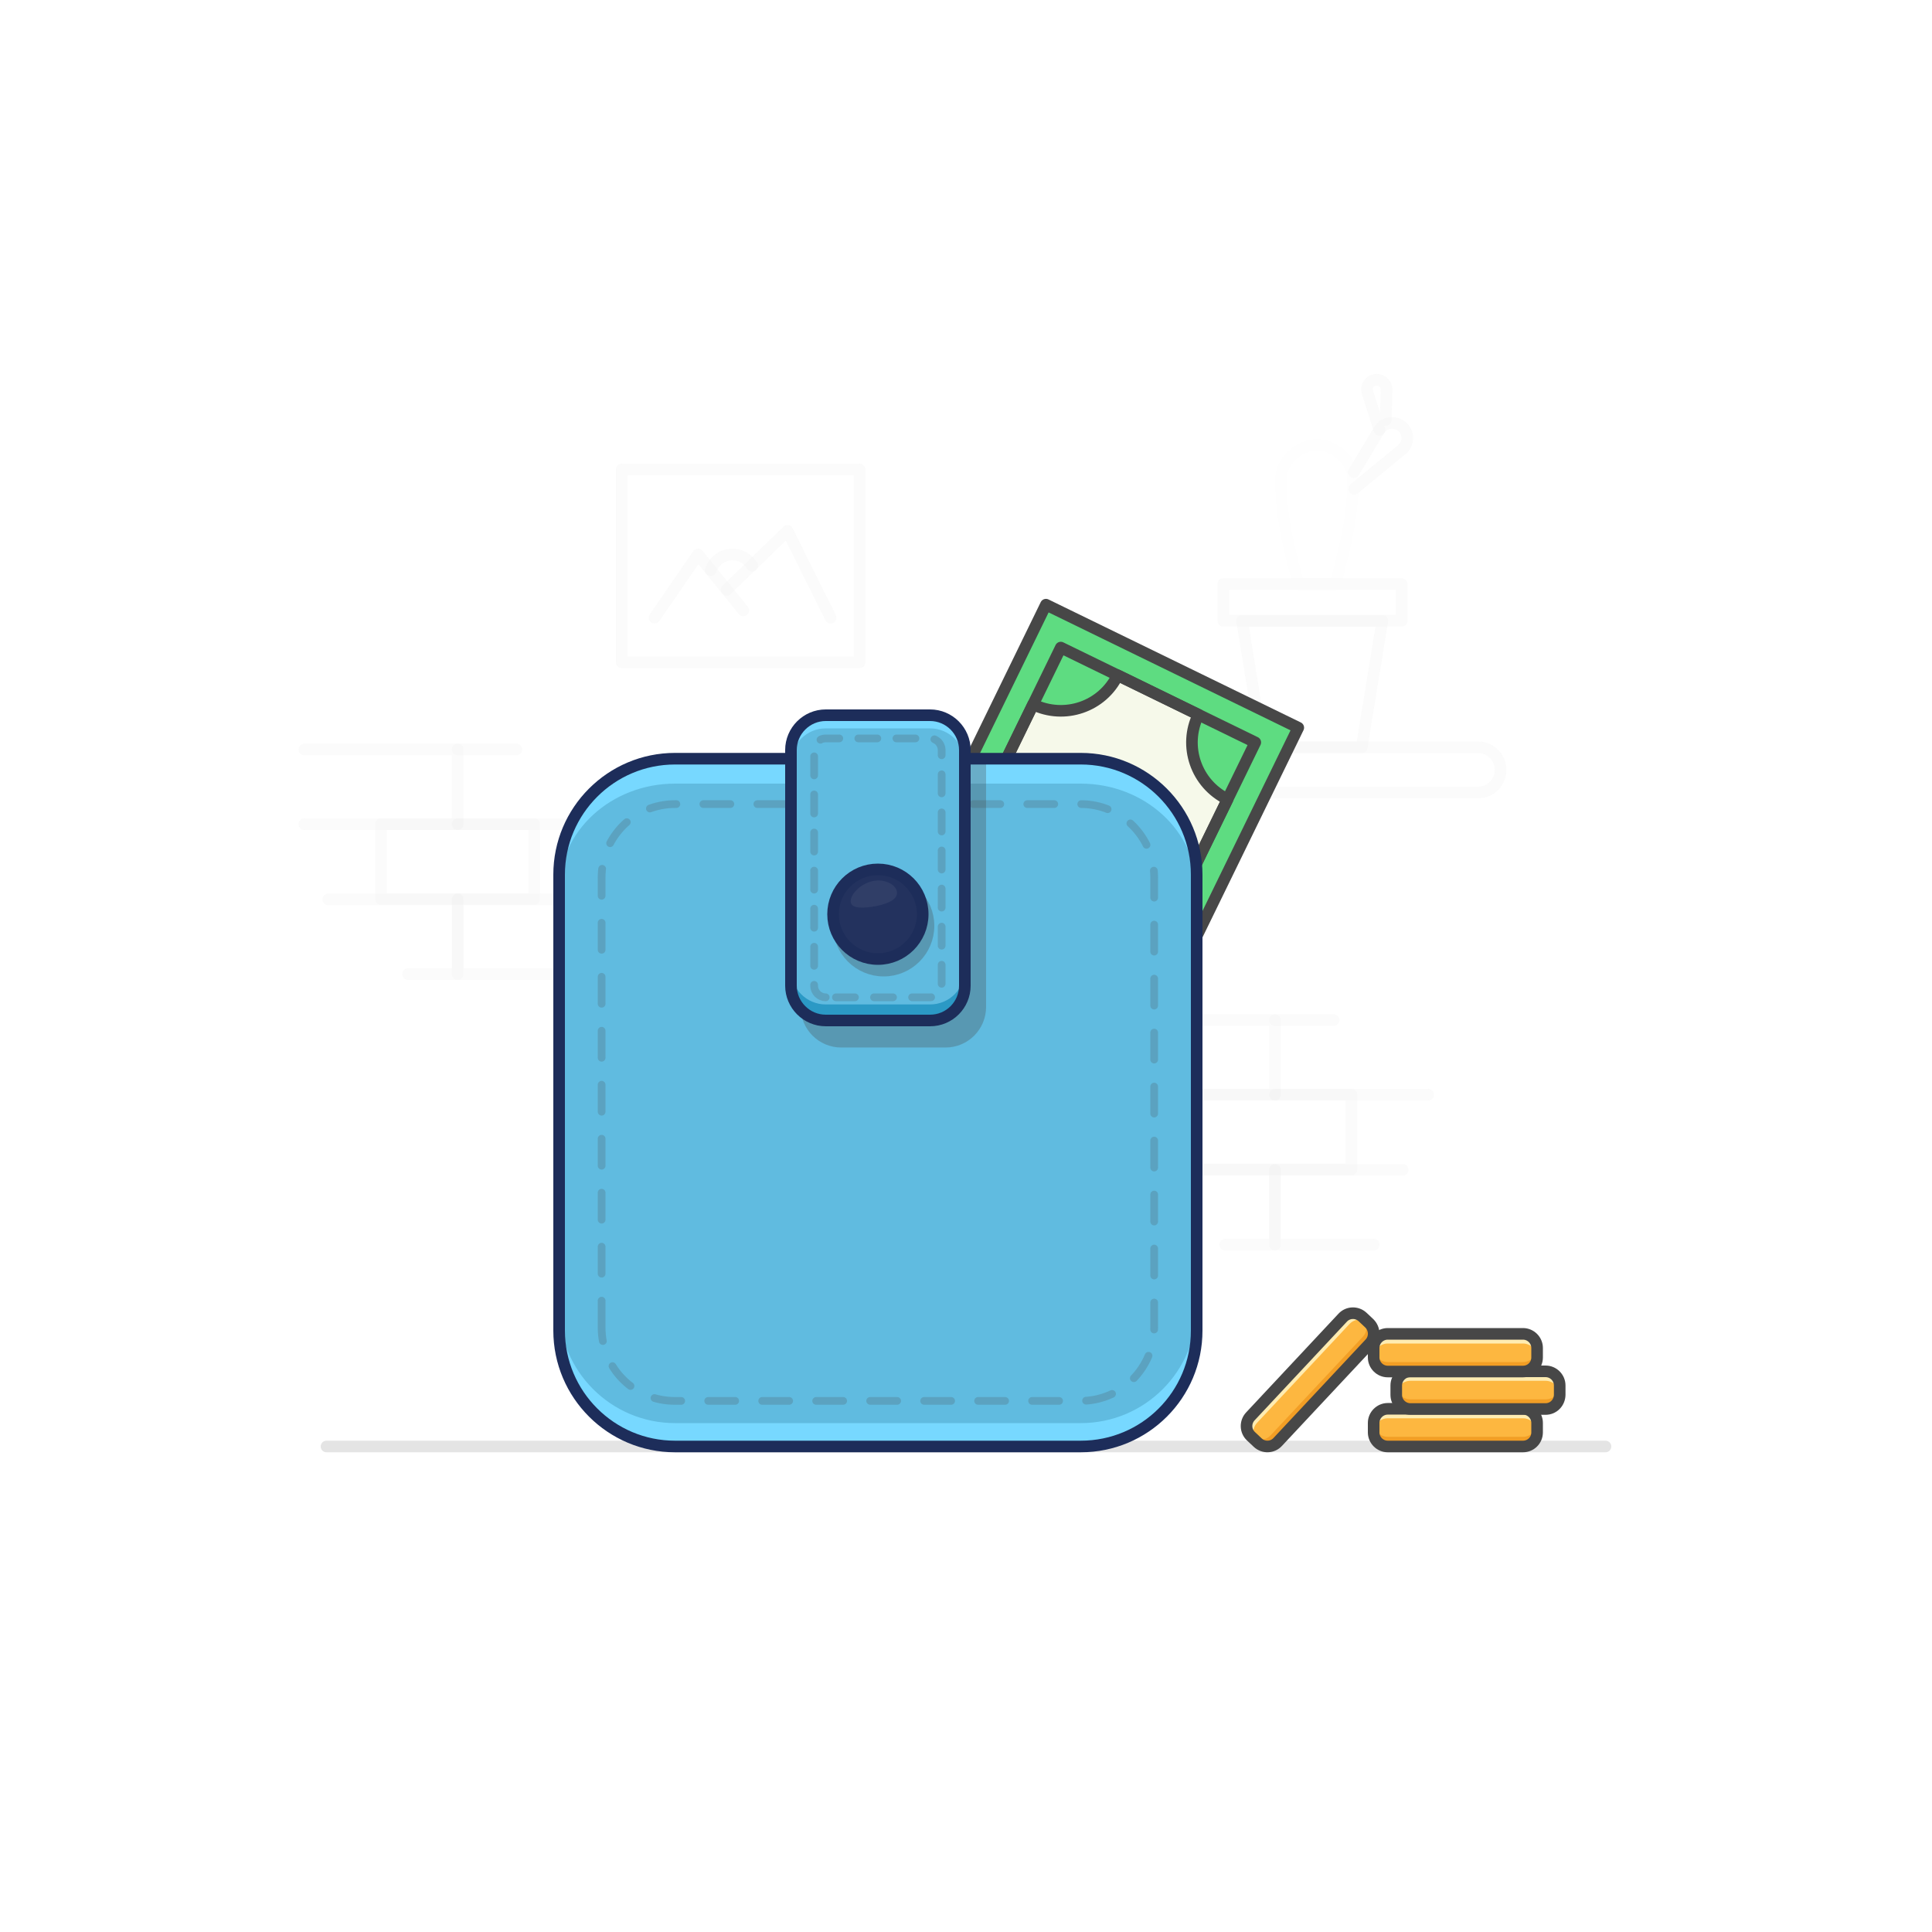
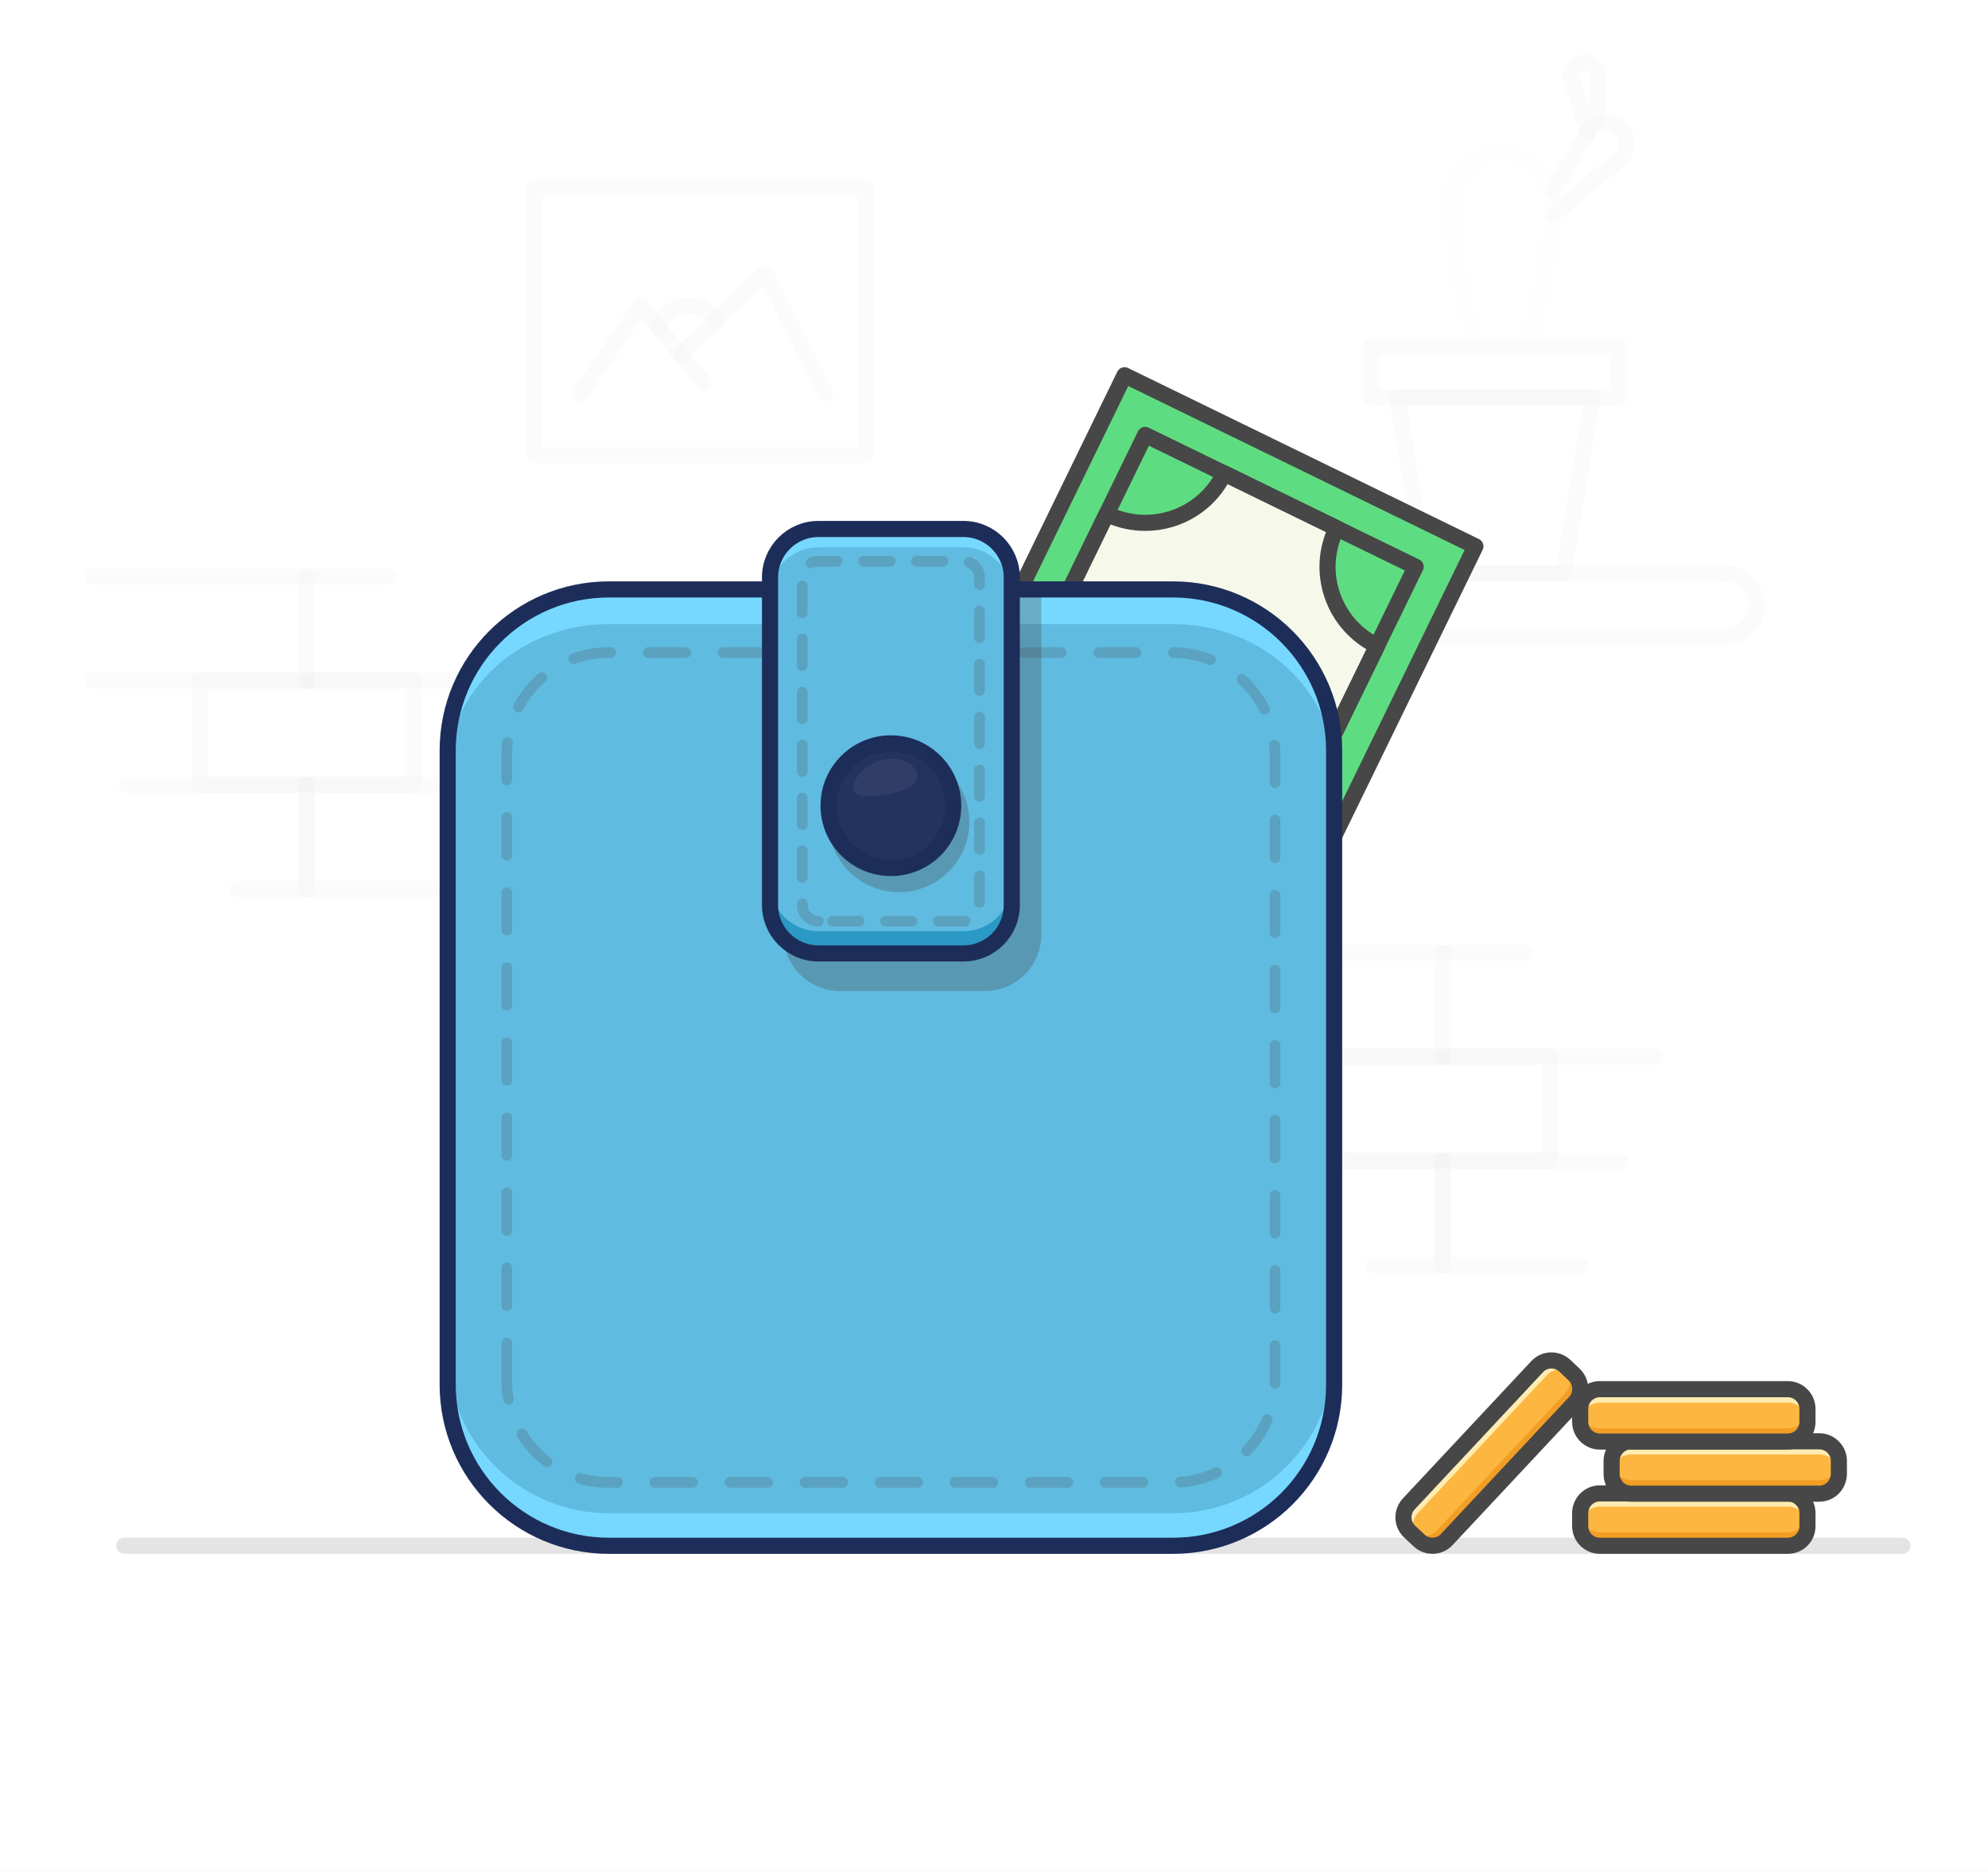
- <svg xmlns="http://www.w3.org/2000/svg" width="277" height="277" viewBox="0 0 277 277" fill="none">
+ <svg xmlns="http://www.w3.org/2000/svg" width="205" height="193" viewBox="0 0 205 193" fill="none">
  <g clip-path="url(#clip0_199_5793)">
-     <path d="M277 0H0V277H277V0Z" fill="white" />
+     <path d="M243 -48H-34V229H243V-48Z" fill="white" />
    <g opacity="0.15">
-       <path opacity="0.15" d="M43.629 107.448H65.623V118.168H43.629" stroke="#474747" stroke-width="1.662" stroke-miterlimit="10" stroke-linecap="round" stroke-linejoin="round" />
-       <path opacity="0.15" d="M87.587 118.168H65.621" stroke="#474747" stroke-width="1.662" stroke-miterlimit="10" stroke-linecap="round" stroke-linejoin="round" />
-       <path opacity="0.15" d="M65.621 107.448H74.042" stroke="#474747" stroke-width="1.662" stroke-miterlimit="10" stroke-linecap="round" stroke-linejoin="round" />
-       <path opacity="0.15" d="M76.591 118.168H54.625V128.888H76.591V118.168Z" stroke="#474747" stroke-width="1.662" stroke-miterlimit="10" stroke-linecap="round" stroke-linejoin="round" />
-       <path opacity="0.15" d="M47.062 128.944H65.621V139.664H58.503" stroke="#474747" stroke-width="1.662" stroke-miterlimit="10" stroke-linecap="round" stroke-linejoin="round" />
-       <path opacity="0.15" d="M87.587 128.944H65.621V139.664H87.587V128.944Z" stroke="#474747" stroke-width="1.662" stroke-miterlimit="10" stroke-linecap="round" stroke-linejoin="round" />
-       <path opacity="0.15" d="M160.801 146.256H182.795V156.948H160.801" stroke="#474747" stroke-width="1.662" stroke-miterlimit="10" stroke-linecap="round" stroke-linejoin="round" />
-       <path opacity="0.15" d="M204.759 156.948H182.793" stroke="#474747" stroke-width="1.662" stroke-miterlimit="10" stroke-linecap="round" stroke-linejoin="round" />
-       <path opacity="0.15" d="M182.793 146.256H191.214" stroke="#474747" stroke-width="1.662" stroke-miterlimit="10" stroke-linecap="round" stroke-linejoin="round" />
-       <path opacity="0.15" d="M193.763 156.948H171.797V167.668H193.763V156.948Z" stroke="#474747" stroke-width="1.662" stroke-miterlimit="10" stroke-linecap="round" stroke-linejoin="round" />
-       <path opacity="0.15" d="M164.234 167.724H182.793V178.444H175.674" stroke="#474747" stroke-width="1.662" stroke-miterlimit="10" stroke-linecap="round" stroke-linejoin="round" />
-       <path opacity="0.15" d="M196.948 178.444H182.793V167.724H201.103" stroke="#474747" stroke-width="1.662" stroke-miterlimit="10" stroke-linecap="round" stroke-linejoin="round" />
-       <path opacity="0.15" d="M123.239 67.311H89.141V94.956H123.239V67.311Z" stroke="#474747" stroke-width="1.662" stroke-miterlimit="10" stroke-linecap="round" stroke-linejoin="round" />
-       <path opacity="0.15" d="M93.848 88.557L100.08 79.499L106.562 87.504" stroke="#474747" stroke-width="1.662" stroke-miterlimit="10" stroke-linecap="round" stroke-linejoin="round" />
-       <path opacity="0.15" d="M104.18 84.568L112.905 76.12L119.082 88.557" stroke="#474747" stroke-width="1.662" stroke-miterlimit="10" stroke-linecap="round" stroke-linejoin="round" />
-       <path opacity="0.15" d="M101.91 81.743C102.353 80.441 103.572 79.499 105.013 79.499C106.204 79.499 107.256 80.136 107.838 81.106" stroke="#474747" stroke-width="1.662" stroke-miterlimit="10" stroke-linecap="round" stroke-linejoin="round" />
-       <path opacity="0.15" d="M211.906 113.625H163.403C161.603 113.625 160.162 112.185 160.162 110.385C160.162 108.584 161.603 107.144 163.403 107.144H211.906C213.706 107.144 215.147 108.584 215.147 110.385C215.147 112.185 213.706 113.625 211.906 113.625Z" stroke="#474747" stroke-width="1.662" stroke-miterlimit="10" stroke-linecap="round" stroke-linejoin="round" />
-       <path opacity="0.15" d="M195.23 107.144H181.02L178.084 89H198.194L195.23 107.144Z" stroke="#474747" stroke-width="1.662" stroke-miterlimit="10" stroke-linecap="round" stroke-linejoin="round" />
-       <path opacity="0.15" d="M200.966 83.737H175.398V89H200.966V83.737Z" stroke="#474747" stroke-width="1.662" stroke-miterlimit="10" stroke-linecap="round" stroke-linejoin="round" />
+       <path opacity="0.15" d="M9.629 59.448H31.623V70.168H9.629" stroke="#474747" stroke-width="1.662" stroke-miterlimit="10" stroke-linecap="round" stroke-linejoin="round" />
+       <path opacity="0.15" d="M53.587 70.168H31.621" stroke="#474747" stroke-width="1.662" stroke-miterlimit="10" stroke-linecap="round" stroke-linejoin="round" />
+       <path opacity="0.15" d="M31.621 59.448H40.042" stroke="#474747" stroke-width="1.662" stroke-miterlimit="10" stroke-linecap="round" stroke-linejoin="round" />
+       <path opacity="0.15" d="M42.591 70.168H20.625V80.888H42.591V70.168Z" stroke="#474747" stroke-width="1.662" stroke-miterlimit="10" stroke-linecap="round" stroke-linejoin="round" />
+       <path opacity="0.15" d="M13.062 80.944H31.622V91.663H24.503" stroke="#474747" stroke-width="1.662" stroke-miterlimit="10" stroke-linecap="round" stroke-linejoin="round" />
+       <path opacity="0.15" d="M53.587 80.944H31.621V91.663H53.587V80.944Z" stroke="#474747" stroke-width="1.662" stroke-miterlimit="10" stroke-linecap="round" stroke-linejoin="round" />
+       <path opacity="0.15" d="M126.801 98.256H148.795V108.948H126.801" stroke="#474747" stroke-width="1.662" stroke-miterlimit="10" stroke-linecap="round" stroke-linejoin="round" />
+       <path opacity="0.15" d="M170.759 108.948H148.793" stroke="#474747" stroke-width="1.662" stroke-miterlimit="10" stroke-linecap="round" stroke-linejoin="round" />
+       <path opacity="0.15" d="M148.793 98.256H157.214" stroke="#474747" stroke-width="1.662" stroke-miterlimit="10" stroke-linecap="round" stroke-linejoin="round" />
+       <path opacity="0.15" d="M159.763 108.948H137.797V119.668H159.763V108.948Z" stroke="#474747" stroke-width="1.662" stroke-miterlimit="10" stroke-linecap="round" stroke-linejoin="round" />
+       <path opacity="0.15" d="M130.234 119.724H148.793V130.444H141.674" stroke="#474747" stroke-width="1.662" stroke-miterlimit="10" stroke-linecap="round" stroke-linejoin="round" />
+       <path opacity="0.15" d="M162.948 130.444H148.793V119.724H167.103" stroke="#474747" stroke-width="1.662" stroke-miterlimit="10" stroke-linecap="round" stroke-linejoin="round" />
+       <path opacity="0.15" d="M89.239 19.311H55.141V46.956H89.239V19.311Z" stroke="#474747" stroke-width="1.662" stroke-miterlimit="10" stroke-linecap="round" stroke-linejoin="round" />
+       <path opacity="0.15" d="M59.848 40.557L66.08 31.499L72.562 39.504" stroke="#474747" stroke-width="1.662" stroke-miterlimit="10" stroke-linecap="round" stroke-linejoin="round" />
+       <path opacity="0.15" d="M70.18 36.568L78.905 28.12L85.082 40.557" stroke="#474747" stroke-width="1.662" stroke-miterlimit="10" stroke-linecap="round" stroke-linejoin="round" />
+       <path opacity="0.15" d="M67.91 33.743C68.353 32.441 69.572 31.499 71.013 31.499C72.204 31.499 73.256 32.136 73.838 33.106" stroke="#474747" stroke-width="1.662" stroke-miterlimit="10" stroke-linecap="round" stroke-linejoin="round" />
+       <path opacity="0.15" d="M177.906 65.626H129.403C127.603 65.626 126.162 64.185 126.162 62.385C126.162 60.584 127.603 59.144 129.403 59.144H177.906C179.706 59.144 181.147 60.584 181.147 62.385C181.147 64.185 179.706 65.626 177.906 65.626Z" stroke="#474747" stroke-width="1.662" stroke-miterlimit="10" stroke-linecap="round" stroke-linejoin="round" />
+       <path opacity="0.15" d="M161.23 59.144H147.02L144.084 41H164.194L161.23 59.144Z" stroke="#474747" stroke-width="1.662" stroke-miterlimit="10" stroke-linecap="round" stroke-linejoin="round" />
+       <path opacity="0.15" d="M166.966 35.737H141.398V41H166.966V35.737Z" stroke="#474747" stroke-width="1.662" stroke-miterlimit="10" stroke-linecap="round" stroke-linejoin="round" />
      <g opacity="0.15">
-         <path opacity="0.15" d="M191.437 83.737C189.692 83.737 187.947 83.737 186.202 83.737C184.761 78.724 183.515 73.46 183.681 68.308C183.875 65.843 186.534 63.766 188.833 63.766C191.132 63.766 193.791 65.843 193.985 68.308C194.096 73.46 192.85 78.724 191.437 83.737Z" stroke="#474747" stroke-width="1.662" stroke-miterlimit="10" stroke-linecap="round" stroke-linejoin="round" />
+         <path opacity="0.15" d="M157.437 35.737C155.692 35.737 153.947 35.737 152.202 35.737C150.761 30.724 149.515 25.46 149.681 20.308C149.875 17.843 152.534 15.765 154.833 15.765C157.132 15.765 159.791 17.843 159.985 20.308C160.096 25.46 158.85 30.724 157.437 35.737Z" stroke="#474747" stroke-width="1.662" stroke-miterlimit="10" stroke-linecap="round" stroke-linejoin="round" />
      </g>
-       <path opacity="0.15" d="M194.096 67.699L197.724 61.688C198.417 60.525 199.996 60.276 201.021 61.162C202.046 62.048 202.018 63.627 200.965 64.486L194.151 70.081" stroke="#474747" stroke-width="1.662" stroke-miterlimit="10" stroke-linecap="round" stroke-linejoin="round" />
-       <path opacity="0.15" d="M197.78 61.633L196.062 56.259C195.785 55.428 196.339 54.569 197.198 54.458C198.057 54.347 198.804 55.012 198.804 55.871L198.666 60.22" stroke="#474747" stroke-width="1.662" stroke-miterlimit="10" stroke-linecap="round" stroke-linejoin="round" />
+       <path opacity="0.15" d="M160.096 19.699L163.724 13.688C164.417 12.525 165.996 12.275 167.021 13.162C168.046 14.048 168.018 15.627 166.965 16.486L160.151 22.081" stroke="#474747" stroke-width="1.662" stroke-miterlimit="10" stroke-linecap="round" stroke-linejoin="round" />
+       <path opacity="0.15" d="M163.78 13.633L162.062 8.259C161.785 7.428 162.339 6.569 163.198 6.458C164.057 6.347 164.804 7.012 164.804 7.871L164.666 12.22" stroke="#474747" stroke-width="1.662" stroke-miterlimit="10" stroke-linecap="round" stroke-linejoin="round" />
    </g>
-     <path d="M149.593 179.302L186.141 104.329L149.962 86.693L113.414 161.665L149.593 179.302Z" fill="#5EDC81" />
-     <path d="M149.593 179.302L186.141 104.329L149.962 86.693L113.414 161.665L149.593 179.302Z" stroke="#474747" stroke-width="1.662" stroke-miterlimit="10" stroke-linecap="round" stroke-linejoin="round" />
-     <path d="M171.824 102.462L160.246 96.811C158.057 101.327 152.628 103.183 148.113 100.994L119.582 159.497L147.476 173.097L176.007 114.595C171.492 112.407 169.608 106.977 171.824 102.462Z" fill="#F6F9EA" />
-     <path d="M171.824 102.462L160.246 96.811C158.057 101.327 152.628 103.183 148.113 100.994L119.582 159.497L147.476 173.097L176.007 114.595C171.492 112.407 169.608 106.977 171.824 102.462Z" stroke="#474747" stroke-width="1.662" stroke-miterlimit="10" stroke-linecap="round" stroke-linejoin="round" />
-     <path d="M179.977 106.441L152.09 92.846L119.584 159.527L147.472 173.121L179.977 106.441Z" stroke="#474747" stroke-width="1.662" stroke-miterlimit="10" stroke-linecap="round" stroke-linejoin="round" />
-     <path d="M152.544 136.644C157.791 136.644 162.045 132.391 162.045 127.143C162.045 121.896 157.791 117.642 152.544 117.642C147.297 117.642 143.043 121.896 143.043 127.143C143.043 132.391 147.297 136.644 152.544 136.644Z" fill="#77BA85" />
-     <path d="M152.544 136.644C157.791 136.644 162.045 132.391 162.045 127.143C162.045 121.896 157.791 117.642 152.544 117.642C147.297 117.642 143.043 121.896 143.043 127.143C143.043 132.391 147.297 136.644 152.544 136.644Z" stroke="#474747" stroke-width="1.662" stroke-miterlimit="10" stroke-linecap="round" stroke-linejoin="round" />
-     <path opacity="0.15" d="M46.812 207.39H230.186" stroke="#474747" stroke-width="1.662" stroke-miterlimit="10" stroke-linecap="round" stroke-linejoin="round" />
-     <path d="M154.954 207.39H96.784C87.615 207.39 80.164 199.939 80.164 190.77V125.398C80.164 116.229 87.615 108.778 96.784 108.778H154.954C164.123 108.778 171.574 116.229 171.574 125.398V190.77C171.574 199.966 164.15 207.39 154.954 207.39Z" fill="#F58870" />
-     <path d="M154.954 207.39H96.784C87.615 207.39 80.164 199.939 80.164 190.77V125.398C80.164 116.229 87.615 108.778 96.784 108.778H154.954C164.123 108.778 171.574 116.229 171.574 125.398V190.77C171.574 199.966 164.15 207.39 154.954 207.39Z" fill="#60BBE0" />
-     <path d="M154.954 204.038H96.784C87.615 204.038 80.164 196.587 80.164 187.418V190.77C80.164 199.939 87.615 207.39 96.784 207.39H154.954C164.123 207.39 171.574 199.939 171.574 190.77V187.418C171.574 196.587 164.15 204.038 154.954 204.038Z" fill="#77D8FF" />
-     <path d="M154.954 108.778H96.784C87.615 108.778 80.164 115.62 80.164 124.041V127.614C80.164 119.193 87.615 112.351 96.784 112.351H154.954C164.123 112.351 171.574 119.193 171.574 127.614V124.041C171.574 115.62 164.15 108.778 154.954 108.778Z" fill="#77D8FF" />
-     <path opacity="0.3" d="M135.563 149.358H120.605C117.863 149.358 115.619 147.115 115.619 144.372V113.764C115.619 111.022 117.863 108.778 120.605 108.778H140.549V144.372C140.549 147.115 138.333 149.358 135.563 149.358Z" fill="#474747" stroke="#474747" stroke-width="1.662" stroke-miterlimit="10" stroke-linecap="round" stroke-linejoin="round" />
-     <path d="M154.954 207.39H96.784C87.615 207.39 80.164 199.939 80.164 190.77V125.398C80.164 116.229 87.615 108.778 96.784 108.778H154.954C164.123 108.778 171.574 116.229 171.574 125.398V190.77C171.574 199.966 164.15 207.39 154.954 207.39Z" stroke="#1D2D5A" stroke-width="1.662" stroke-miterlimit="10" stroke-linecap="round" stroke-linejoin="round" />
+     <path d="M115.593 131.302L152.141 56.33L115.962 38.693L79.414 113.665L115.593 131.302Z" fill="#5EDC81" />
+     <path d="M115.593 131.302L152.141 56.33L115.962 38.693L79.414 113.665L115.593 131.302Z" stroke="#474747" stroke-width="1.662" stroke-miterlimit="10" stroke-linecap="round" stroke-linejoin="round" />
+     <path d="M137.824 54.462L126.246 48.812C124.057 53.327 118.628 55.182 114.113 52.994L85.582 111.497L113.476 125.097L142.007 66.595C137.492 64.407 135.608 58.977 137.824 54.462Z" fill="#F6F9EA" />
+     <path d="M137.824 54.462L126.246 48.812C124.057 53.327 118.628 55.182 114.113 52.994L85.582 111.497L113.476 125.097L142.007 66.595C137.492 64.407 135.608 58.977 137.824 54.462Z" stroke="#474747" stroke-width="1.662" stroke-miterlimit="10" stroke-linecap="round" stroke-linejoin="round" />
+     <path d="M145.977 58.441L118.09 44.846L85.584 111.527L113.472 125.121L145.977 58.441Z" stroke="#474747" stroke-width="1.662" stroke-miterlimit="10" stroke-linecap="round" stroke-linejoin="round" />
+     <path d="M118.544 88.644C123.791 88.644 128.045 84.391 128.045 79.143C128.045 73.896 123.791 69.642 118.544 69.642C113.297 69.642 109.043 73.896 109.043 79.143C109.043 84.391 113.297 88.644 118.544 88.644Z" fill="#77BA85" />
+     <path d="M118.544 88.644C123.791 88.644 128.045 84.391 128.045 79.143C128.045 73.896 123.791 69.642 118.544 69.642C113.297 69.642 109.043 73.896 109.043 79.143C109.043 84.391 113.297 88.644 118.544 88.644Z" stroke="#474747" stroke-width="1.662" stroke-miterlimit="10" stroke-linecap="round" stroke-linejoin="round" />
+     <path opacity="0.15" d="M12.812 159.39H196.186" stroke="#474747" stroke-width="1.662" stroke-miterlimit="10" stroke-linecap="round" stroke-linejoin="round" />
+     <path d="M120.954 159.39H62.784C53.615 159.39 46.164 151.939 46.164 142.77V77.398C46.164 68.229 53.615 60.778 62.784 60.778H120.954C130.123 60.778 137.574 68.229 137.574 77.398V142.77C137.574 151.966 130.15 159.39 120.954 159.39Z" fill="#F58870" />
+     <path d="M120.954 159.39H62.784C53.615 159.39 46.164 151.939 46.164 142.77V77.398C46.164 68.229 53.615 60.778 62.784 60.778H120.954C130.123 60.778 137.574 68.229 137.574 77.398V142.77C137.574 151.966 130.15 159.39 120.954 159.39Z" fill="#60BBE0" />
+     <path d="M120.954 156.038H62.784C53.615 156.038 46.164 148.587 46.164 139.418V142.77C46.164 151.939 53.615 159.39 62.784 159.39H120.954C130.123 159.39 137.574 151.939 137.574 142.77V139.418C137.574 148.587 130.15 156.038 120.954 156.038Z" fill="#77D8FF" />
+     <path d="M120.954 60.778H62.784C53.615 60.778 46.164 67.62 46.164 76.04V79.614C46.164 71.193 53.615 64.351 62.784 64.351H120.954C130.123 64.351 137.574 71.193 137.574 79.614V76.04C137.574 67.62 130.15 60.778 120.954 60.778Z" fill="#77D8FF" />
+     <path opacity="0.3" d="M101.563 101.358H86.605C83.863 101.358 81.619 99.115 81.619 96.372V65.764C81.619 63.022 83.863 60.778 86.605 60.778H106.549V96.372C106.549 99.115 104.333 101.358 101.563 101.358Z" fill="#474747" stroke="#474747" stroke-width="1.662" stroke-miterlimit="10" stroke-linecap="round" stroke-linejoin="round" />
+     <path d="M120.954 159.39H62.784C53.615 159.39 46.164 151.939 46.164 142.77V77.398C46.164 68.229 53.615 60.778 62.784 60.778H120.954C130.123 60.778 137.574 68.229 137.574 77.398V142.77C137.574 151.966 130.15 159.39 120.954 159.39Z" stroke="#1D2D5A" stroke-width="1.662" stroke-miterlimit="10" stroke-linecap="round" stroke-linejoin="round" />
    <g opacity="0.46">
-       <path opacity="0.46" d="M86.258 190.354V125.813C86.258 119.996 90.967 115.287 96.784 115.287H154.954C160.771 115.287 165.48 119.996 165.48 125.813V190.327C165.48 196.144 160.771 200.853 154.954 200.853H96.784C90.967 200.88 86.258 196.171 86.258 190.354Z" stroke="#474747" stroke-width="1.108" stroke-linecap="round" stroke-linejoin="round" stroke-dasharray="3.87 3.87" />
+       <path opacity="0.46" d="M52.258 142.354V77.813C52.258 71.996 56.967 67.287 62.784 67.287H120.954C126.771 67.287 131.48 71.996 131.48 77.813V142.327C131.48 148.144 126.771 152.853 120.954 152.853H62.784C56.967 152.88 52.258 148.171 52.258 142.354Z" stroke="#474747" stroke-width="1.108" stroke-linecap="round" stroke-linejoin="round" stroke-dasharray="3.87 3.87" />
    </g>
-     <path d="M133.348 146.311H118.39C115.648 146.311 113.404 144.068 113.404 141.325V107.531C113.404 104.789 115.648 102.545 118.39 102.545H133.348C136.091 102.545 138.334 104.789 138.334 107.531V141.325C138.334 144.068 136.118 146.311 133.348 146.311Z" fill="#60BBE0" />
-     <path d="M133.348 144.012H118.39C115.648 144.012 113.404 141.769 113.404 139.026V141.325C113.404 144.068 115.648 146.311 118.39 146.311H133.348C136.091 146.311 138.334 144.068 138.334 141.325V139.026C138.334 141.769 136.118 144.012 133.348 144.012Z" fill="#2B99C5" />
-     <path d="M133.348 102.545H118.39C115.648 102.545 113.404 104.789 113.404 107.531V109.415C113.404 106.673 115.648 104.429 118.39 104.429H133.348C136.091 104.429 138.334 106.673 138.334 109.415V107.531C138.334 104.789 136.118 102.545 133.348 102.545Z" fill="#77D8FF" />
-     <path d="M133.348 146.311H118.39C115.648 146.311 113.404 144.068 113.404 141.325V107.531C113.404 104.789 115.648 102.545 118.39 102.545H133.348C136.091 102.545 138.334 104.789 138.334 107.531V141.325C138.334 144.068 136.118 146.311 133.348 146.311Z" stroke="#1D2D5A" stroke-width="1.662" stroke-miterlimit="10" stroke-linecap="round" stroke-linejoin="round" />
-     <path opacity="0.3" d="M126.7 139.165C130.249 139.165 133.126 136.288 133.126 132.738C133.126 129.189 130.249 126.312 126.7 126.312C123.151 126.312 120.273 129.189 120.273 132.738C120.273 136.288 123.151 139.165 126.7 139.165Z" fill="#474747" stroke="#474747" stroke-width="1.662" stroke-miterlimit="10" stroke-linecap="round" stroke-linejoin="round" />
+     <path d="M99.348 98.311H84.39C81.648 98.311 79.404 96.068 79.404 93.325V59.531C79.404 56.789 81.648 54.545 84.39 54.545H99.348C102.091 54.545 104.334 56.789 104.334 59.531V93.325C104.334 96.068 102.118 98.311 99.348 98.311Z" fill="#60BBE0" />
+     <path d="M99.348 96.012H84.39C81.648 96.012 79.404 93.769 79.404 91.026V93.326C79.404 96.068 81.648 98.311 84.39 98.311H99.348C102.091 98.311 104.334 96.068 104.334 93.326V91.026C104.334 93.769 102.118 96.012 99.348 96.012Z" fill="#2B99C5" />
+     <path d="M99.348 54.545H84.39C81.648 54.545 79.404 56.789 79.404 59.531V61.415C79.404 58.673 81.648 56.429 84.39 56.429H99.348C102.091 56.429 104.334 58.673 104.334 61.415V59.531C104.334 56.789 102.118 54.545 99.348 54.545Z" fill="#77D8FF" />
+     <path d="M99.348 98.311H84.39C81.648 98.311 79.404 96.068 79.404 93.325V59.531C79.404 56.789 81.648 54.545 84.39 54.545H99.348C102.091 54.545 104.334 56.789 104.334 59.531V93.325C104.334 96.068 102.118 98.311 99.348 98.311Z" stroke="#1D2D5A" stroke-width="1.662" stroke-miterlimit="10" stroke-linecap="round" stroke-linejoin="round" />
+     <path opacity="0.3" d="M92.7 91.165C96.249 91.165 99.126 88.288 99.126 84.738C99.126 81.189 96.249 78.312 92.7 78.312C89.151 78.312 86.273 81.189 86.273 84.738C86.273 88.288 89.151 91.165 92.7 91.165Z" fill="#474747" stroke="#474747" stroke-width="1.662" stroke-miterlimit="10" stroke-linecap="round" stroke-linejoin="round" />
    <g opacity="0.46">
-       <path opacity="0.46" d="M118.389 142.988C117.474 142.988 116.727 142.24 116.727 141.326V107.532C116.727 106.617 117.474 105.87 118.389 105.87H133.347C134.261 105.87 135.009 106.617 135.009 107.532V141.326C135.009 142.24 134.261 142.988 133.347 142.988H118.389Z" stroke="#474747" stroke-width="1.108" stroke-linecap="round" stroke-linejoin="round" stroke-dasharray="2.73 2.73" />
+       <path opacity="0.46" d="M84.389 94.987C83.475 94.987 82.727 94.24 82.727 93.326V59.532C82.727 58.617 83.475 57.87 84.389 57.87H99.347C100.261 57.87 101.009 58.617 101.009 59.532V93.326C101.009 94.24 100.261 94.987 99.347 94.987H84.389Z" stroke="#474747" stroke-width="1.108" stroke-linecap="round" stroke-linejoin="round" stroke-dasharray="2.73 2.73" />
    </g>
-     <path d="M125.868 137.503C129.417 137.503 132.294 134.626 132.294 131.076C132.294 127.527 129.417 124.65 125.868 124.65C122.319 124.65 119.441 127.527 119.441 131.076C119.441 134.626 122.319 137.503 125.868 137.503Z" fill="#23325E" />
-     <path d="M125.868 137.503C129.417 137.503 132.294 134.626 132.294 131.076C132.294 127.527 129.417 124.65 125.868 124.65C122.319 124.65 119.441 127.527 119.441 131.076C119.441 134.626 122.319 137.503 125.868 137.503Z" stroke="#1D2D5A" stroke-width="1.662" stroke-miterlimit="10" stroke-linecap="round" stroke-linejoin="round" />
+     <path d="M91.868 89.503C95.417 89.503 98.294 86.626 98.294 83.076C98.294 79.527 95.417 76.65 91.868 76.65C88.319 76.65 85.441 79.527 85.441 83.076C85.441 86.626 88.319 89.503 91.868 89.503Z" fill="#23325E" />
+     <path d="M91.868 89.503C95.417 89.503 98.294 86.626 98.294 83.076C98.294 79.527 95.417 76.65 91.868 76.65C88.319 76.65 85.441 79.527 85.441 83.076C85.441 86.626 88.319 89.503 91.868 89.503Z" stroke="#1D2D5A" stroke-width="1.662" stroke-miterlimit="10" stroke-linecap="round" stroke-linejoin="round" />
    <g opacity="0.6">
-       <path opacity="0.1" d="M128.583 127.78C128.805 128.833 127.558 129.498 125.73 129.886C123.874 130.246 122.212 130.301 121.99 129.415C121.769 128.556 123.015 126.921 124.843 126.395C126.699 125.869 128.361 126.755 128.583 127.78Z" fill="white" />
+       <path opacity="0.1" d="M94.583 79.78C94.805 80.833 93.558 81.498 91.73 81.886C89.874 82.246 88.212 82.301 87.99 81.415C87.769 80.556 89.015 78.921 90.843 78.395C92.699 77.869 94.361 78.755 94.583 79.78Z" fill="white" />
    </g>
-     <path d="M218.359 207.39H198.969C197.861 207.39 196.947 206.476 196.947 205.368V204.01C196.947 202.902 197.861 201.988 198.969 201.988H218.359C219.467 201.988 220.381 202.902 220.381 204.01V205.368C220.381 206.504 219.467 207.39 218.359 207.39Z" fill="#FDB740" />
-     <path opacity="0.88" d="M218.359 202.57H198.969C197.861 202.57 196.947 203.484 196.947 204.592V205.368C196.947 204.26 197.861 203.346 198.969 203.346H218.359C219.467 203.346 220.381 204.26 220.381 205.368V204.592C220.381 203.484 219.467 202.57 218.359 202.57Z" fill="#FFF3C0" />
-     <path d="M218.359 206.78H198.969C197.861 206.78 196.947 205.866 196.947 204.758V203.983C196.947 205.091 197.861 206.005 198.969 206.005H218.359C219.467 206.005 220.381 205.091 220.381 203.983V204.758C220.381 205.894 219.467 206.78 218.359 206.78Z" fill="#F29E25" />
-     <path d="M218.359 207.39H198.969C197.861 207.39 196.947 206.476 196.947 205.368V204.011C196.947 202.902 197.861 201.988 198.969 201.988H218.359C219.467 201.988 220.381 202.902 220.381 204.011V205.368C220.381 206.504 219.467 207.39 218.359 207.39Z" stroke="#474747" stroke-width="1.662" stroke-miterlimit="10" stroke-linecap="round" stroke-linejoin="round" />
-     <path d="M221.6 202.016H202.21C201.102 202.016 200.188 201.102 200.188 199.994V198.637C200.188 197.529 201.102 196.615 202.21 196.615H221.6C222.708 196.615 223.622 197.529 223.622 198.637V199.994C223.594 201.13 222.708 202.016 221.6 202.016Z" fill="#FDB740" />
-     <path opacity="0.88" d="M221.6 197.196H202.21C201.102 197.196 200.188 198.11 200.188 199.218V199.994C200.188 198.886 201.102 197.972 202.21 197.972H221.6C222.708 197.972 223.622 198.886 223.622 199.994V199.218C223.594 198.11 222.708 197.196 221.6 197.196Z" fill="#FFF3C0" />
-     <path d="M221.6 201.407H202.21C201.102 201.407 200.188 200.492 200.188 199.384V198.609C200.188 199.717 201.102 200.631 202.21 200.631H221.6C222.708 200.631 223.622 199.717 223.622 198.609V199.384C223.594 200.52 222.708 201.407 221.6 201.407Z" fill="#F29E25" />
-     <path d="M221.6 202.016H202.21C201.102 202.016 200.188 201.102 200.188 199.994V198.637C200.188 197.529 201.102 196.615 202.21 196.615H221.6C222.708 196.615 223.622 197.529 223.622 198.637V199.994C223.594 201.13 222.708 202.016 221.6 202.016Z" stroke="#474747" stroke-width="1.662" stroke-miterlimit="10" stroke-linecap="round" stroke-linejoin="round" />
-     <path d="M218.359 196.642H198.969C197.861 196.642 196.947 195.728 196.947 194.62V193.263C196.947 192.155 197.861 191.241 198.969 191.241H218.359C219.467 191.241 220.381 192.155 220.381 193.263V194.62C220.381 195.756 219.467 196.642 218.359 196.642Z" fill="#FDB740" />
-     <path opacity="0.88" d="M218.359 191.851H198.969C197.861 191.851 196.947 192.765 196.947 193.873V194.648C196.947 193.54 197.861 192.626 198.969 192.626H218.359C219.467 192.626 220.381 193.54 220.381 194.648V193.873C220.381 192.737 219.467 191.851 218.359 191.851Z" fill="#FFF3C0" />
-     <path d="M218.359 196.061H198.969C197.861 196.061 196.947 195.147 196.947 194.039V193.263C196.947 194.371 197.861 195.285 198.969 195.285H218.359C219.467 195.285 220.381 194.371 220.381 193.263V194.039C220.381 195.147 219.467 196.061 218.359 196.061Z" fill="#F29E25" />
-     <path d="M218.359 196.642H198.969C197.861 196.642 196.947 195.728 196.947 194.62V193.263C196.947 192.155 197.861 191.241 198.969 191.241H218.359C219.467 191.241 220.381 192.155 220.381 193.263V194.62C220.381 195.756 219.467 196.642 218.359 196.642Z" stroke="#474747" stroke-width="1.662" stroke-miterlimit="10" stroke-linecap="round" stroke-linejoin="round" />
-     <path d="M196.421 192.598L183.18 206.753C182.432 207.556 181.158 207.611 180.327 206.836L179.357 205.922C178.554 205.174 178.499 203.9 179.274 203.069L192.515 188.914C193.263 188.111 194.537 188.055 195.368 188.831L196.338 189.745C197.113 190.521 197.169 191.767 196.421 192.598Z" fill="#FDB740" />
-     <path opacity="0.88" d="M192.903 189.302L179.662 203.456C178.914 204.26 178.942 205.534 179.745 206.31L180.327 206.836C179.523 206.088 179.468 204.814 180.244 203.983L193.484 189.828C194.232 189.025 195.506 188.969 196.337 189.745L195.756 189.219C194.925 188.443 193.65 188.498 192.903 189.302Z" fill="#FFF3C0" />
-     <path d="M195.976 192.183L182.736 206.337C181.988 207.141 180.713 207.196 179.882 206.42L179.301 205.894C180.104 206.642 181.378 206.614 182.154 205.811L195.394 191.656C196.142 190.853 196.115 189.579 195.311 188.803L195.893 189.329C196.669 190.105 196.724 191.379 195.976 192.183Z" fill="#F29E25" />
-     <path d="M196.421 192.598L183.18 206.753C182.432 207.556 181.158 207.611 180.327 206.836L179.357 205.922C178.554 205.174 178.499 203.9 179.274 203.069L192.515 188.914C193.263 188.111 194.537 188.055 195.368 188.831L196.338 189.745C197.113 190.521 197.169 191.767 196.421 192.598Z" stroke="#474747" stroke-width="1.662" stroke-miterlimit="10" stroke-linecap="round" stroke-linejoin="round" />
+     <path d="M184.359 159.39H164.969C163.861 159.39 162.947 158.476 162.947 157.368V156.01C162.947 154.902 163.861 153.988 164.969 153.988H184.359C185.467 153.988 186.381 154.902 186.381 156.01V157.368C186.381 158.504 185.467 159.39 184.359 159.39Z" fill="#FDB740" />
+     <path opacity="0.88" d="M184.359 154.57H164.969C163.861 154.57 162.947 155.484 162.947 156.592V157.368C162.947 156.26 163.861 155.346 164.969 155.346H184.359C185.467 155.346 186.381 156.26 186.381 157.368V156.592C186.381 155.484 185.467 154.57 184.359 154.57Z" fill="#FFF3C0" />
+     <path d="M184.359 158.78H164.969C163.861 158.78 162.947 157.866 162.947 156.758V155.983C162.947 157.091 163.861 158.005 164.969 158.005H184.359C185.467 158.005 186.381 157.091 186.381 155.983V156.758C186.381 157.894 185.467 158.78 184.359 158.78Z" fill="#F29E25" />
+     <path d="M184.359 159.39H164.969C163.861 159.39 162.947 158.476 162.947 157.368V156.011C162.947 154.902 163.861 153.988 164.969 153.988H184.359C185.467 153.988 186.381 154.902 186.381 156.011V157.368C186.381 158.504 185.467 159.39 184.359 159.39Z" stroke="#474747" stroke-width="1.662" stroke-miterlimit="10" stroke-linecap="round" stroke-linejoin="round" />
+     <path d="M187.6 154.016H168.21C167.102 154.016 166.188 153.102 166.188 151.994V150.637C166.188 149.529 167.102 148.615 168.21 148.615H187.6C188.708 148.615 189.622 149.529 189.622 150.637V151.994C189.594 153.13 188.708 154.016 187.6 154.016Z" fill="#FDB740" />
+     <path opacity="0.88" d="M187.6 149.196H168.21C167.102 149.196 166.188 150.11 166.188 151.218V151.994C166.188 150.886 167.102 149.972 168.21 149.972H187.6C188.708 149.972 189.622 150.886 189.622 151.994V151.218C189.594 150.11 188.708 149.196 187.6 149.196Z" fill="#FFF3C0" />
+     <path d="M187.6 153.407H168.21C167.102 153.407 166.188 152.492 166.188 151.384V150.609C166.188 151.717 167.102 152.631 168.21 152.631H187.6C188.708 152.631 189.622 151.717 189.622 150.609V151.384C189.594 152.52 188.708 153.407 187.6 153.407Z" fill="#F29E25" />
+     <path d="M187.6 154.016H168.21C167.102 154.016 166.188 153.102 166.188 151.994V150.637C166.188 149.529 167.102 148.615 168.21 148.615H187.6C188.708 148.615 189.622 149.529 189.622 150.637V151.994C189.594 153.13 188.708 154.016 187.6 154.016Z" stroke="#474747" stroke-width="1.662" stroke-miterlimit="10" stroke-linecap="round" stroke-linejoin="round" />
+     <path d="M184.359 148.642H164.969C163.861 148.642 162.947 147.728 162.947 146.62V145.263C162.947 144.155 163.861 143.241 164.969 143.241H184.359C185.467 143.241 186.381 144.155 186.381 145.263V146.62C186.381 147.756 185.467 148.642 184.359 148.642Z" fill="#FDB740" />
+     <path opacity="0.88" d="M184.359 143.851H164.969C163.861 143.851 162.947 144.765 162.947 145.873V146.648C162.947 145.54 163.861 144.626 164.969 144.626H184.359C185.467 144.626 186.381 145.54 186.381 146.648V145.873C186.381 144.737 185.467 143.851 184.359 143.851Z" fill="#FFF3C0" />
+     <path d="M184.359 148.061H164.969C163.861 148.061 162.947 147.147 162.947 146.039V145.263C162.947 146.371 163.861 147.285 164.969 147.285H184.359C185.467 147.285 186.381 146.371 186.381 145.263V146.039C186.381 147.147 185.467 148.061 184.359 148.061Z" fill="#F29E25" />
+     <path d="M184.359 148.642H164.969C163.861 148.642 162.947 147.728 162.947 146.62V145.263C162.947 144.155 163.861 143.241 164.969 143.241H184.359C185.467 143.241 186.381 144.155 186.381 145.263V146.62C186.381 147.756 185.467 148.642 184.359 148.642Z" stroke="#474747" stroke-width="1.662" stroke-miterlimit="10" stroke-linecap="round" stroke-linejoin="round" />
+     <path d="M162.421 144.598L149.18 158.753C148.432 159.556 147.158 159.611 146.327 158.836L145.357 157.922C144.554 157.174 144.499 155.9 145.274 155.069L158.515 140.914C159.263 140.111 160.537 140.055 161.368 140.831L162.338 141.745C163.113 142.521 163.169 143.767 162.421 144.598Z" fill="#FDB740" />
+     <path opacity="0.88" d="M158.903 141.302L145.662 155.456C144.914 156.26 144.942 157.534 145.745 158.31L146.327 158.836C145.523 158.088 145.468 156.814 146.244 155.983L159.484 141.828C160.232 141.025 161.506 140.969 162.337 141.745L161.756 141.219C160.925 140.443 159.65 140.498 158.903 141.302Z" fill="#FFF3C0" />
+     <path d="M161.976 144.183L148.736 158.337C147.988 159.141 146.713 159.196 145.882 158.42L145.301 157.894C146.104 158.642 147.378 158.614 148.154 157.811L161.394 143.656C162.142 142.853 162.115 141.579 161.311 140.803L161.893 141.329C162.669 142.105 162.724 143.379 161.976 144.183Z" fill="#F29E25" />
+     <path d="M162.421 144.598L149.18 158.753C148.432 159.556 147.158 159.611 146.327 158.836L145.357 157.922C144.554 157.174 144.499 155.9 145.274 155.069L158.515 140.914C159.263 140.111 160.537 140.055 161.368 140.831L162.338 141.745C163.113 142.521 163.169 143.767 162.421 144.598Z" stroke="#474747" stroke-width="1.662" stroke-miterlimit="10" stroke-linecap="round" stroke-linejoin="round" />
  </g>
  <defs>
    <clipPath id="clip0_199_5793">
-       <rect width="277" height="277" fill="white" />
+       <rect width="205" height="193" fill="white" />
    </clipPath>
  </defs>
</svg>
